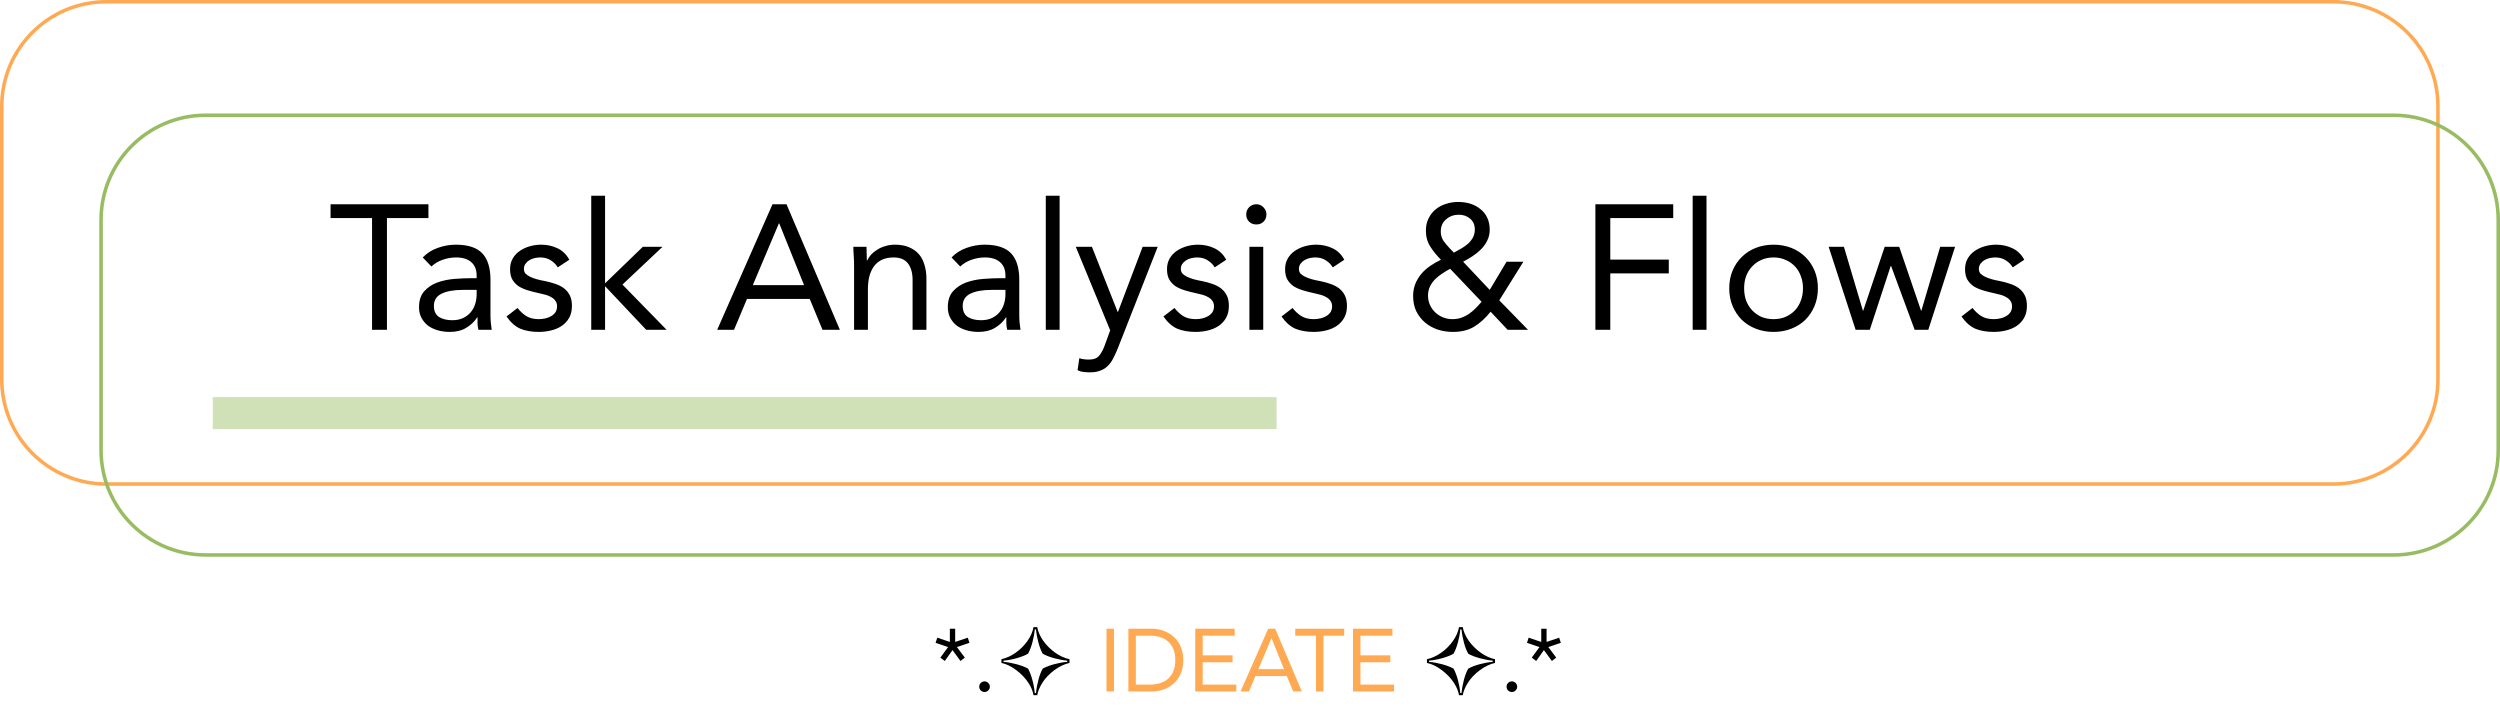
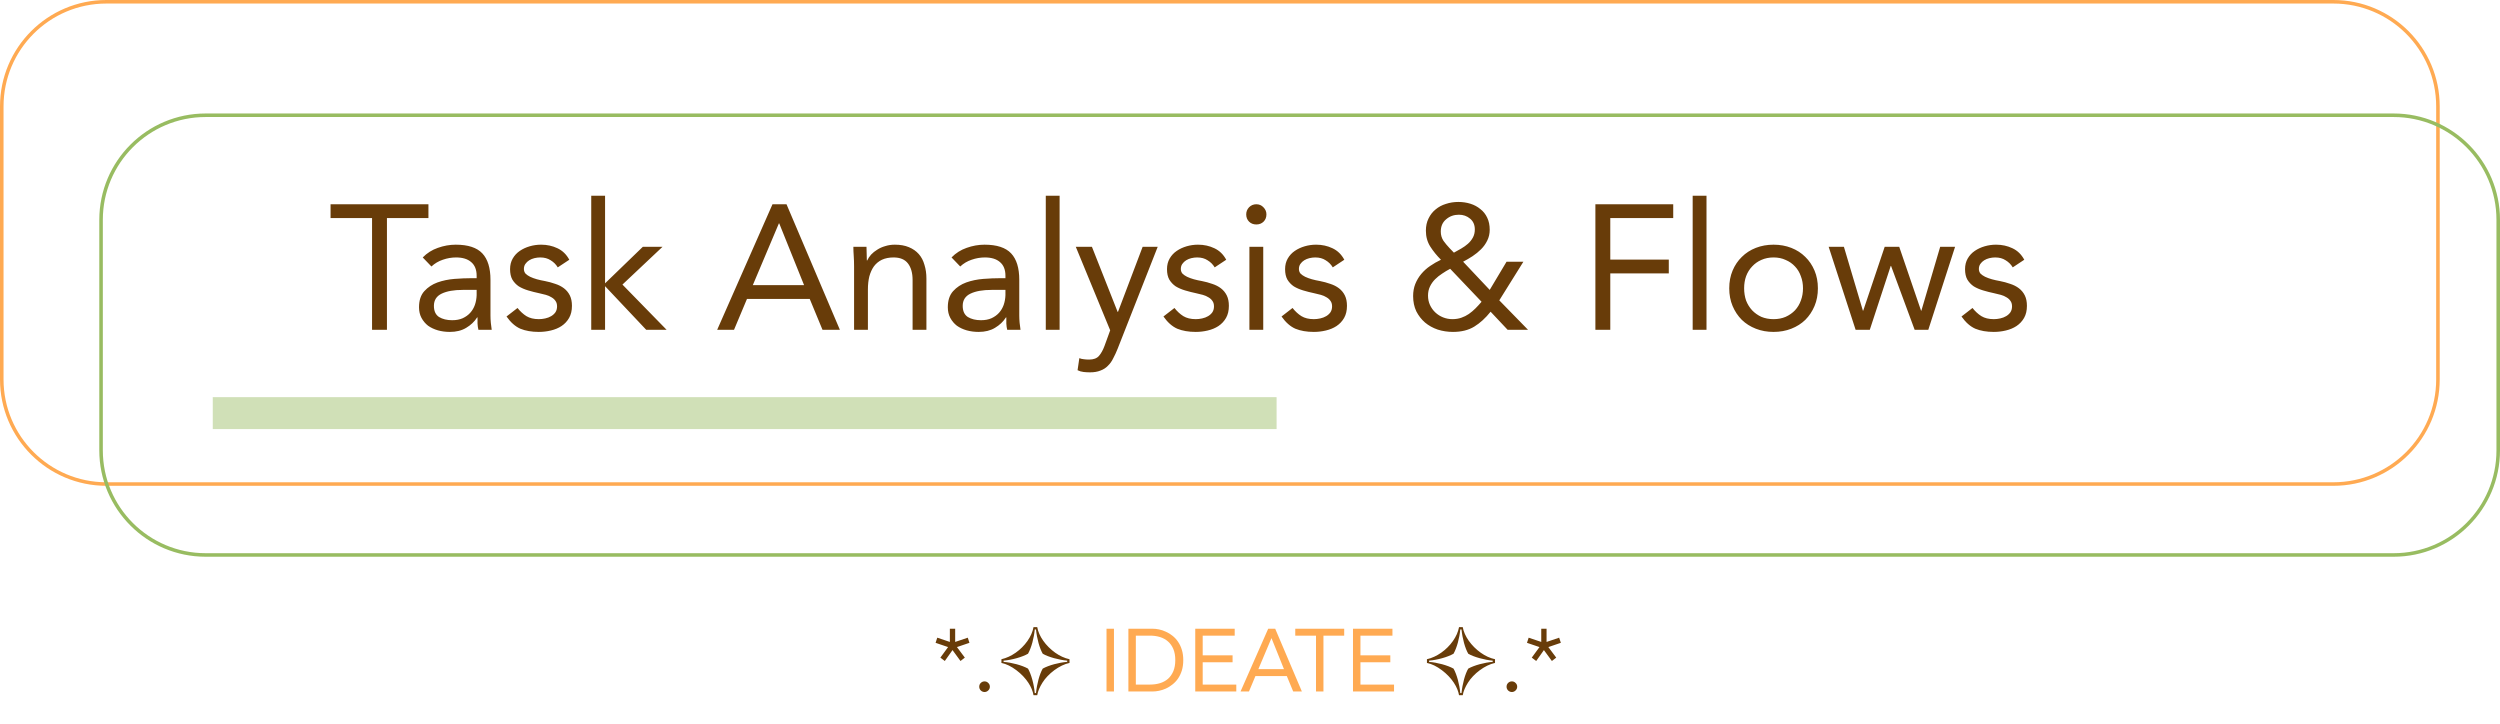
<svg xmlns="http://www.w3.org/2000/svg" width="705" height="204" viewBox="0 0 705 204" fill="none">
-   <path d="M120.818 61.5H109.118V93H104.918V61.5H93.218V57.6H120.818V61.5ZM119.213 72.6C120.413 71.367 121.829 70.467 123.463 69.9C125.129 69.3 126.813 69 128.513 69C131.979 69 134.479 69.817 136.013 71.45C137.546 73.083 138.313 75.567 138.313 78.9V88.95C138.313 89.617 138.346 90.317 138.413 91.05C138.479 91.75 138.563 92.4 138.663 93H134.913C134.779 92.467 134.696 91.883 134.663 91.25C134.663 90.583 134.663 90 134.663 89.5H134.563C133.796 90.7 132.763 91.683 131.463 92.45C130.196 93.217 128.663 93.6 126.863 93.6C125.663 93.6 124.529 93.45 123.463 93.15C122.429 92.85 121.513 92.417 120.713 91.85C119.946 91.25 119.329 90.517 118.863 89.65C118.396 88.783 118.163 87.783 118.163 86.65C118.163 84.717 118.663 83.2 119.663 82.1C120.663 81 121.896 80.183 123.363 79.65C124.863 79.117 126.463 78.783 128.163 78.65C129.896 78.517 131.479 78.45 132.913 78.45H134.413V77.75C134.413 76.05 133.896 74.767 132.863 73.9C131.863 73.033 130.446 72.6 128.613 72.6C127.346 72.6 126.096 72.817 124.863 73.25C123.663 73.65 122.596 74.283 121.663 75.15L119.213 72.6ZM130.512 81.75C128.013 81.75 126.029 82.1 124.563 82.8C123.096 83.5 122.363 84.65 122.363 86.25C122.363 87.717 122.846 88.767 123.813 89.4C124.813 90 126.046 90.3 127.513 90.3C128.646 90.3 129.629 90.117 130.463 89.75C131.329 89.35 132.046 88.833 132.613 88.2C133.179 87.567 133.613 86.833 133.913 86C134.213 85.133 134.379 84.217 134.413 83.25V81.75H130.512ZM145.94 86.85C146.707 87.817 147.54 88.583 148.44 89.15C149.374 89.717 150.54 90 151.94 90C152.54 90 153.14 89.933 153.74 89.8C154.374 89.667 154.94 89.45 155.44 89.15C155.94 88.85 156.34 88.483 156.64 88.05C156.94 87.583 157.09 87.033 157.09 86.4C157.09 85.767 156.94 85.25 156.64 84.85C156.374 84.45 156.007 84.117 155.54 83.85C155.074 83.55 154.54 83.317 153.94 83.15C153.34 82.983 152.724 82.833 152.09 82.7C150.99 82.467 149.94 82.2 148.94 81.9C147.94 81.6 147.057 81.217 146.29 80.75C145.557 80.25 144.957 79.617 144.49 78.85C144.057 78.083 143.84 77.1 143.84 75.9C143.84 74.767 144.09 73.767 144.59 72.9C145.09 72.033 145.757 71.317 146.59 70.75C147.424 70.183 148.357 69.75 149.39 69.45C150.424 69.15 151.49 69 152.59 69C154.257 69 155.79 69.333 157.19 70C158.624 70.667 159.74 71.75 160.54 73.25L157.29 75.4C156.79 74.567 156.124 73.9 155.29 73.4C154.49 72.867 153.507 72.6 152.34 72.6C151.807 72.6 151.257 72.667 150.69 72.8C150.157 72.933 149.674 73.133 149.24 73.4C148.807 73.667 148.44 74.017 148.14 74.45C147.874 74.85 147.74 75.317 147.74 75.85C147.74 76.35 147.89 76.783 148.19 77.15C148.524 77.483 148.957 77.783 149.49 78.05C150.057 78.317 150.69 78.55 151.39 78.75C152.124 78.95 152.874 79.117 153.64 79.25C154.674 79.45 155.657 79.717 156.59 80.05C157.524 80.35 158.34 80.767 159.04 81.3C159.74 81.833 160.29 82.5 160.69 83.3C161.09 84.1 161.29 85.083 161.29 86.25C161.29 87.583 161.024 88.717 160.49 89.65C159.957 90.583 159.24 91.35 158.34 91.95C157.474 92.517 156.474 92.933 155.34 93.2C154.24 93.467 153.107 93.6 151.94 93.6C149.94 93.6 148.207 93.3 146.74 92.7C145.307 92.067 144.007 90.917 142.84 89.25L145.94 86.85ZM166.729 55.2H170.629V79.9L181.279 69.6H186.829L175.529 80.25L187.979 93H182.229L170.629 80.7V93H166.729V55.2ZM217.845 57.6H221.795L236.845 93H231.945L228.345 84.3H210.645L206.995 93H202.245L217.845 57.6ZM219.745 63H219.645L212.295 80.4H226.745L219.745 63ZM240.85 75.15C240.85 74.083 240.817 73.083 240.75 72.15C240.684 71.217 240.65 70.367 240.65 69.6H244.35C244.35 70.233 244.367 70.867 244.4 71.5C244.434 72.133 244.45 72.783 244.45 73.45H244.55C244.817 72.883 245.184 72.333 245.65 71.8C246.15 71.267 246.734 70.8 247.4 70.4C248.067 69.967 248.817 69.633 249.65 69.4C250.484 69.133 251.384 69 252.35 69C253.884 69 255.2 69.233 256.3 69.7C257.434 70.167 258.367 70.817 259.1 71.65C259.834 72.483 260.367 73.5 260.7 74.7C261.067 75.867 261.25 77.15 261.25 78.55V93H257.35V78.95C257.35 76.983 256.917 75.433 256.05 74.3C255.184 73.167 253.834 72.6 252 72.6C250.734 72.6 249.634 72.817 248.7 73.25C247.8 73.683 247.05 74.3 246.45 75.1C245.884 75.9 245.45 76.85 245.15 77.95C244.884 79.05 244.75 80.267 244.75 81.6V93H240.85V75.15ZM268.334 72.6C269.534 71.367 270.95 70.467 272.584 69.9C274.25 69.3 275.934 69 277.634 69C281.1 69 283.6 69.817 285.134 71.45C286.667 73.083 287.434 75.567 287.434 78.9V88.95C287.434 89.617 287.467 90.317 287.534 91.05C287.6 91.75 287.684 92.4 287.784 93H284.034C283.9 92.467 283.817 91.883 283.784 91.25C283.784 90.583 283.784 90 283.784 89.5H283.684C282.917 90.7 281.884 91.683 280.584 92.45C279.317 93.217 277.784 93.6 275.984 93.6C274.784 93.6 273.65 93.45 272.584 93.15C271.55 92.85 270.634 92.417 269.834 91.85C269.067 91.25 268.45 90.517 267.984 89.65C267.517 88.783 267.284 87.783 267.284 86.65C267.284 84.717 267.784 83.2 268.784 82.1C269.784 81 271.017 80.183 272.484 79.65C273.984 79.117 275.584 78.783 277.284 78.65C279.017 78.517 280.6 78.45 282.034 78.45H283.534V77.75C283.534 76.05 283.017 74.767 281.984 73.9C280.984 73.033 279.567 72.6 277.734 72.6C276.467 72.6 275.217 72.817 273.984 73.25C272.784 73.65 271.717 74.283 270.784 75.15L268.334 72.6ZM279.634 81.75C277.134 81.75 275.15 82.1 273.684 82.8C272.217 83.5 271.484 84.65 271.484 86.25C271.484 87.717 271.967 88.767 272.934 89.4C273.934 90 275.167 90.3 276.634 90.3C277.767 90.3 278.75 90.117 279.584 89.75C280.45 89.35 281.167 88.833 281.734 88.2C282.3 87.567 282.734 86.833 283.034 86C283.334 85.133 283.5 84.217 283.534 83.25V81.75H279.634ZM294.911 55.2H298.811V93H294.911V55.2ZM315.173 98.35C314.773 99.35 314.356 100.25 313.923 101.05C313.523 101.883 313.023 102.583 312.423 103.15C311.856 103.75 311.156 104.2 310.323 104.5C309.523 104.833 308.54 105 307.373 105C306.806 105 306.206 104.967 305.573 104.9C304.973 104.833 304.406 104.667 303.873 104.4L304.373 101C304.773 101.167 305.19 101.267 305.623 101.3C306.056 101.367 306.556 101.4 307.123 101.4C308.39 101.4 309.323 101.05 309.923 100.35C310.523 99.65 311.04 98.717 311.473 97.55L313.073 93.15L303.373 69.6H307.923L315.173 87.95H315.273L322.223 69.6H326.473L315.173 98.35ZM331.194 86.85C331.961 87.817 332.794 88.583 333.694 89.15C334.627 89.717 335.794 90 337.194 90C337.794 90 338.394 89.933 338.994 89.8C339.627 89.667 340.194 89.45 340.694 89.15C341.194 88.85 341.594 88.483 341.894 88.05C342.194 87.583 342.344 87.033 342.344 86.4C342.344 85.767 342.194 85.25 341.894 84.85C341.627 84.45 341.261 84.117 340.794 83.85C340.327 83.55 339.794 83.317 339.194 83.15C338.594 82.983 337.977 82.833 337.344 82.7C336.244 82.467 335.194 82.2 334.194 81.9C333.194 81.6 332.311 81.217 331.544 80.75C330.811 80.25 330.211 79.617 329.744 78.85C329.311 78.083 329.094 77.1 329.094 75.9C329.094 74.767 329.344 73.767 329.844 72.9C330.344 72.033 331.011 71.317 331.844 70.75C332.677 70.183 333.611 69.75 334.644 69.45C335.677 69.15 336.744 69 337.844 69C339.511 69 341.044 69.333 342.444 70C343.877 70.667 344.994 71.75 345.794 73.25L342.544 75.4C342.044 74.567 341.377 73.9 340.544 73.4C339.744 72.867 338.761 72.6 337.594 72.6C337.061 72.6 336.511 72.667 335.944 72.8C335.411 72.933 334.927 73.133 334.494 73.4C334.061 73.667 333.694 74.017 333.394 74.45C333.127 74.85 332.994 75.317 332.994 75.85C332.994 76.35 333.144 76.783 333.444 77.15C333.777 77.483 334.211 77.783 334.744 78.05C335.311 78.317 335.944 78.55 336.644 78.75C337.377 78.95 338.127 79.117 338.894 79.25C339.927 79.45 340.911 79.717 341.844 80.05C342.777 80.35 343.594 80.767 344.294 81.3C344.994 81.833 345.544 82.5 345.944 83.3C346.344 84.1 346.544 85.083 346.544 86.25C346.544 87.583 346.277 88.717 345.744 89.65C345.211 90.583 344.494 91.35 343.594 91.95C342.727 92.517 341.727 92.933 340.594 93.2C339.494 93.467 338.361 93.6 337.194 93.6C335.194 93.6 333.461 93.3 331.994 92.7C330.561 92.067 329.261 90.917 328.094 89.25L331.194 86.85ZM352.333 69.6H356.233V93H352.333V69.6ZM351.433 60.45C351.433 59.683 351.7 59.017 352.233 58.45C352.8 57.883 353.483 57.6 354.283 57.6C355.083 57.6 355.75 57.883 356.283 58.45C356.85 59.017 357.133 59.683 357.133 60.45C357.133 61.283 356.867 61.967 356.333 62.5C355.8 63.033 355.117 63.3 354.283 63.3C353.45 63.3 352.767 63.033 352.233 62.5C351.7 61.967 351.433 61.283 351.433 60.45ZM364.495 86.85C365.262 87.817 366.095 88.583 366.995 89.15C367.928 89.717 369.095 90 370.495 90C371.095 90 371.695 89.933 372.295 89.8C372.928 89.667 373.495 89.45 373.995 89.15C374.495 88.85 374.895 88.483 375.195 88.05C375.495 87.583 375.645 87.033 375.645 86.4C375.645 85.767 375.495 85.25 375.195 84.85C374.928 84.45 374.562 84.117 374.095 83.85C373.628 83.55 373.095 83.317 372.495 83.15C371.895 82.983 371.278 82.833 370.645 82.7C369.545 82.467 368.495 82.2 367.495 81.9C366.495 81.6 365.612 81.217 364.845 80.75C364.112 80.25 363.512 79.617 363.045 78.85C362.612 78.083 362.395 77.1 362.395 75.9C362.395 74.767 362.645 73.767 363.145 72.9C363.645 72.033 364.312 71.317 365.145 70.75C365.978 70.183 366.912 69.75 367.945 69.45C368.978 69.15 370.045 69 371.145 69C372.812 69 374.345 69.333 375.745 70C377.178 70.667 378.295 71.75 379.095 73.25L375.845 75.4C375.345 74.567 374.678 73.9 373.845 73.4C373.045 72.867 372.062 72.6 370.895 72.6C370.362 72.6 369.812 72.667 369.245 72.8C368.712 72.933 368.228 73.133 367.795 73.4C367.362 73.667 366.995 74.017 366.695 74.45C366.428 74.85 366.295 75.317 366.295 75.85C366.295 76.35 366.445 76.783 366.745 77.15C367.078 77.483 367.512 77.783 368.045 78.05C368.612 78.317 369.245 78.55 369.945 78.75C370.678 78.95 371.428 79.117 372.195 79.25C373.228 79.45 374.212 79.717 375.145 80.05C376.078 80.35 376.895 80.767 377.595 81.3C378.295 81.833 378.845 82.5 379.245 83.3C379.645 84.1 379.845 85.083 379.845 86.25C379.845 87.583 379.578 88.717 379.045 89.65C378.512 90.583 377.795 91.35 376.895 91.95C376.028 92.517 375.028 92.933 373.895 93.2C372.795 93.467 371.662 93.6 370.495 93.6C368.495 93.6 366.762 93.3 365.295 92.7C363.862 92.067 362.562 90.917 361.395 89.25L364.495 86.85ZM420.35 87.9C418.917 89.7 417.383 91.1 415.75 92.1C414.117 93.1 412.117 93.6 409.75 93.6C408.25 93.6 406.817 93.383 405.45 92.95C404.083 92.483 402.883 91.817 401.85 90.95C400.85 90.083 400.033 89.033 399.4 87.8C398.8 86.533 398.5 85.1 398.5 83.5C398.5 82.267 398.7 81.133 399.1 80.1C399.533 79.033 400.1 78.083 400.8 77.25C401.533 76.383 402.367 75.633 403.3 75C404.267 74.333 405.283 73.75 406.35 73.25C405.183 72.083 404.183 70.85 403.35 69.55C402.517 68.25 402.1 66.75 402.1 65.05C402.1 63.75 402.35 62.6 402.85 61.6C403.35 60.567 404.017 59.717 404.85 59.05C405.683 58.35 406.65 57.833 407.75 57.5C408.85 57.133 410.017 56.95 411.25 56.95C412.45 56.95 413.583 57.117 414.65 57.45C415.717 57.783 416.65 58.283 417.45 58.95C418.283 59.583 418.933 60.4 419.4 61.4C419.867 62.367 420.1 63.5 420.1 64.8C420.1 65.9 419.867 66.917 419.4 67.85C418.967 68.75 418.383 69.567 417.65 70.3C416.95 71 416.15 71.65 415.25 72.25C414.383 72.817 413.5 73.333 412.6 73.8L420.1 81.75L424.85 73.8H429.6L422.8 84.7L430.9 93H425.15L420.35 87.9ZM410 71.25C410.667 70.883 411.35 70.5 412.05 70.1C412.75 69.7 413.383 69.25 413.95 68.75C414.517 68.25 414.983 67.667 415.35 67C415.717 66.333 415.9 65.567 415.9 64.7C415.9 63.4 415.45 62.383 414.55 61.65C413.683 60.917 412.633 60.55 411.4 60.55C410 60.55 408.8 60.983 407.8 61.85C406.8 62.683 406.3 63.833 406.3 65.3C406.3 66.267 406.55 67.133 407.05 67.9C407.583 68.633 408.15 69.317 408.75 69.95L410 71.25ZM408.95 75.8C408.183 76.2 407.433 76.65 406.7 77.15C405.967 77.617 405.3 78.15 404.7 78.75C404.1 79.35 403.617 80.033 403.25 80.8C402.883 81.567 402.7 82.417 402.7 83.35C402.7 84.317 402.883 85.2 403.25 86C403.617 86.8 404.117 87.5 404.75 88.1C405.383 88.7 406.117 89.167 406.95 89.5C407.783 89.833 408.667 90 409.6 90C410.5 90 411.333 89.867 412.1 89.6C412.867 89.333 413.567 88.983 414.2 88.55C414.867 88.083 415.483 87.567 416.05 87C416.65 86.4 417.233 85.767 417.8 85.1L408.95 75.8ZM449.9 57.6H471.85V61.5H454.1V73.2H470.6V77.1H454.1V93H449.9V57.6ZM477.333 55.2H481.233V93H477.333V55.2ZM487.645 81.3C487.645 79.467 487.962 77.8 488.595 76.3C489.228 74.8 490.095 73.517 491.195 72.45C492.295 71.35 493.612 70.5 495.145 69.9C496.678 69.3 498.345 69 500.145 69C501.945 69 503.612 69.3 505.145 69.9C506.678 70.5 507.995 71.35 509.095 72.45C510.195 73.517 511.062 74.8 511.695 76.3C512.328 77.8 512.645 79.467 512.645 81.3C512.645 83.133 512.328 84.8 511.695 86.3C511.062 87.8 510.195 89.1 509.095 90.2C507.995 91.267 506.678 92.1 505.145 92.7C503.612 93.3 501.945 93.6 500.145 93.6C498.345 93.6 496.678 93.3 495.145 92.7C493.612 92.1 492.295 91.267 491.195 90.2C490.095 89.1 489.228 87.8 488.595 86.3C487.962 84.8 487.645 83.133 487.645 81.3ZM491.845 81.3C491.845 82.533 492.028 83.683 492.395 84.75C492.795 85.783 493.362 86.7 494.095 87.5C494.828 88.267 495.695 88.883 496.695 89.35C497.728 89.783 498.878 90 500.145 90C501.412 90 502.545 89.783 503.545 89.35C504.578 88.883 505.462 88.267 506.195 87.5C506.928 86.7 507.478 85.783 507.845 84.75C508.245 83.683 508.445 82.533 508.445 81.3C508.445 80.067 508.245 78.933 507.845 77.9C507.478 76.833 506.928 75.917 506.195 75.15C505.462 74.35 504.578 73.733 503.545 73.3C502.545 72.833 501.412 72.6 500.145 72.6C498.878 72.6 497.728 72.833 496.695 73.3C495.695 73.733 494.828 74.35 494.095 75.15C493.362 75.917 492.795 76.833 492.395 77.9C492.028 78.933 491.845 80.067 491.845 81.3ZM543.782 93H539.932L533.282 75H533.182L527.282 93H523.282L515.682 69.6H519.982L525.332 87.6H525.432L531.482 69.6H535.582L541.732 87.6H541.832L547.132 69.6H551.332L543.782 93ZM556.243 86.85C557.01 87.817 557.843 88.583 558.743 89.15C559.676 89.717 560.843 90 562.243 90C562.843 90 563.443 89.933 564.043 89.8C564.676 89.667 565.243 89.45 565.743 89.15C566.243 88.85 566.643 88.483 566.943 88.05C567.243 87.583 567.393 87.033 567.393 86.4C567.393 85.767 567.243 85.25 566.943 84.85C566.676 84.45 566.31 84.117 565.843 83.85C565.376 83.55 564.843 83.317 564.243 83.15C563.643 82.983 563.026 82.833 562.393 82.7C561.293 82.467 560.243 82.2 559.243 81.9C558.243 81.6 557.36 81.217 556.593 80.75C555.86 80.25 555.26 79.617 554.793 78.85C554.36 78.083 554.143 77.1 554.143 75.9C554.143 74.767 554.393 73.767 554.893 72.9C555.393 72.033 556.06 71.317 556.893 70.75C557.726 70.183 558.66 69.75 559.693 69.45C560.726 69.15 561.793 69 562.893 69C564.56 69 566.093 69.333 567.493 70C568.926 70.667 570.043 71.75 570.843 73.25L567.593 75.4C567.093 74.567 566.426 73.9 565.593 73.4C564.793 72.867 563.81 72.6 562.643 72.6C562.11 72.6 561.56 72.667 560.993 72.8C560.46 72.933 559.976 73.133 559.543 73.4C559.11 73.667 558.743 74.017 558.443 74.45C558.176 74.85 558.043 75.317 558.043 75.85C558.043 76.35 558.193 76.783 558.493 77.15C558.826 77.483 559.26 77.783 559.793 78.05C560.36 78.317 560.993 78.55 561.693 78.75C562.426 78.95 563.176 79.117 563.943 79.25C564.976 79.45 565.96 79.717 566.893 80.05C567.826 80.35 568.643 80.767 569.343 81.3C570.043 81.833 570.593 82.5 570.993 83.3C571.393 84.1 571.593 85.083 571.593 86.25C571.593 87.583 571.326 88.717 570.793 89.65C570.26 90.583 569.543 91.35 568.643 91.95C567.776 92.517 566.776 92.933 565.643 93.2C564.543 93.467 563.41 93.6 562.243 93.6C560.243 93.6 558.51 93.3 557.043 92.7C555.61 92.067 554.31 90.917 553.143 89.25L556.243 86.85Z" fill="black" />
+   <path d="M120.818 61.5H109.118V93H104.918V61.5H93.218V57.6H120.818V61.5ZM119.213 72.6C120.413 71.367 121.829 70.467 123.463 69.9C125.129 69.3 126.813 69 128.513 69C131.979 69 134.479 69.817 136.013 71.45C137.546 73.083 138.313 75.567 138.313 78.9V88.95C138.313 89.617 138.346 90.317 138.413 91.05C138.479 91.75 138.563 92.4 138.663 93H134.913C134.779 92.467 134.696 91.883 134.663 91.25C134.663 90.583 134.663 90 134.663 89.5H134.563C133.796 90.7 132.763 91.683 131.463 92.45C130.196 93.217 128.663 93.6 126.863 93.6C125.663 93.6 124.529 93.45 123.463 93.15C122.429 92.85 121.513 92.417 120.713 91.85C119.946 91.25 119.329 90.517 118.863 89.65C118.396 88.783 118.163 87.783 118.163 86.65C118.163 84.717 118.663 83.2 119.663 82.1C120.663 81 121.896 80.183 123.363 79.65C124.863 79.117 126.463 78.783 128.163 78.65C129.896 78.517 131.479 78.45 132.913 78.45H134.413V77.75C134.413 76.05 133.896 74.767 132.863 73.9C131.863 73.033 130.446 72.6 128.613 72.6C127.346 72.6 126.096 72.817 124.863 73.25C123.663 73.65 122.596 74.283 121.663 75.15L119.213 72.6ZM130.512 81.75C128.013 81.75 126.029 82.1 124.563 82.8C123.096 83.5 122.363 84.65 122.363 86.25C122.363 87.717 122.846 88.767 123.813 89.4C124.813 90 126.046 90.3 127.513 90.3C128.646 90.3 129.629 90.117 130.463 89.75C131.329 89.35 132.046 88.833 132.613 88.2C133.179 87.567 133.613 86.833 133.913 86C134.213 85.133 134.379 84.217 134.413 83.25V81.75H130.512ZM145.94 86.85C146.707 87.817 147.54 88.583 148.44 89.15C149.374 89.717 150.54 90 151.94 90C152.54 90 153.14 89.933 153.74 89.8C154.374 89.667 154.94 89.45 155.44 89.15C155.94 88.85 156.34 88.483 156.64 88.05C156.94 87.583 157.09 87.033 157.09 86.4C157.09 85.767 156.94 85.25 156.64 84.85C156.374 84.45 156.007 84.117 155.54 83.85C155.074 83.55 154.54 83.317 153.94 83.15C153.34 82.983 152.724 82.833 152.09 82.7C150.99 82.467 149.94 82.2 148.94 81.9C147.94 81.6 147.057 81.217 146.29 80.75C145.557 80.25 144.957 79.617 144.49 78.85C144.057 78.083 143.84 77.1 143.84 75.9C143.84 74.767 144.09 73.767 144.59 72.9C145.09 72.033 145.757 71.317 146.59 70.75C147.424 70.183 148.357 69.75 149.39 69.45C150.424 69.15 151.49 69 152.59 69C154.257 69 155.79 69.333 157.19 70C158.624 70.667 159.74 71.75 160.54 73.25L157.29 75.4C156.79 74.567 156.124 73.9 155.29 73.4C154.49 72.867 153.507 72.6 152.34 72.6C151.807 72.6 151.257 72.667 150.69 72.8C150.157 72.933 149.674 73.133 149.24 73.4C148.807 73.667 148.44 74.017 148.14 74.45C147.874 74.85 147.74 75.317 147.74 75.85C147.74 76.35 147.89 76.783 148.19 77.15C148.524 77.483 148.957 77.783 149.49 78.05C150.057 78.317 150.69 78.55 151.39 78.75C152.124 78.95 152.874 79.117 153.64 79.25C154.674 79.45 155.657 79.717 156.59 80.05C157.524 80.35 158.34 80.767 159.04 81.3C159.74 81.833 160.29 82.5 160.69 83.3C161.09 84.1 161.29 85.083 161.29 86.25C161.29 87.583 161.024 88.717 160.49 89.65C159.957 90.583 159.24 91.35 158.34 91.95C157.474 92.517 156.474 92.933 155.34 93.2C154.24 93.467 153.107 93.6 151.94 93.6C149.94 93.6 148.207 93.3 146.74 92.7C145.307 92.067 144.007 90.917 142.84 89.25L145.94 86.85ZM166.729 55.2H170.629V79.9L181.279 69.6H186.829L175.529 80.25L187.979 93H182.229L170.629 80.7V93H166.729V55.2ZM217.845 57.6H221.795L236.845 93H231.945L228.345 84.3H210.645L206.995 93H202.245L217.845 57.6ZM219.745 63H219.645L212.295 80.4H226.745L219.745 63ZM240.85 75.15C240.85 74.083 240.817 73.083 240.75 72.15C240.684 71.217 240.65 70.367 240.65 69.6H244.35C244.35 70.233 244.367 70.867 244.4 71.5C244.434 72.133 244.45 72.783 244.45 73.45H244.55C244.817 72.883 245.184 72.333 245.65 71.8C246.15 71.267 246.734 70.8 247.4 70.4C248.067 69.967 248.817 69.633 249.65 69.4C250.484 69.133 251.384 69 252.35 69C253.884 69 255.2 69.233 256.3 69.7C257.434 70.167 258.367 70.817 259.1 71.65C259.834 72.483 260.367 73.5 260.7 74.7C261.067 75.867 261.25 77.15 261.25 78.55V93H257.35V78.95C257.35 76.983 256.917 75.433 256.05 74.3C255.184 73.167 253.834 72.6 252 72.6C250.734 72.6 249.634 72.817 248.7 73.25C247.8 73.683 247.05 74.3 246.45 75.1C245.884 75.9 245.45 76.85 245.15 77.95C244.884 79.05 244.75 80.267 244.75 81.6V93H240.85V75.15ZM268.334 72.6C269.534 71.367 270.95 70.467 272.584 69.9C274.25 69.3 275.934 69 277.634 69C281.1 69 283.6 69.817 285.134 71.45C286.667 73.083 287.434 75.567 287.434 78.9V88.95C287.434 89.617 287.467 90.317 287.534 91.05C287.6 91.75 287.684 92.4 287.784 93H284.034C283.9 92.467 283.817 91.883 283.784 91.25C283.784 90.583 283.784 90 283.784 89.5H283.684C282.917 90.7 281.884 91.683 280.584 92.45C279.317 93.217 277.784 93.6 275.984 93.6C274.784 93.6 273.65 93.45 272.584 93.15C271.55 92.85 270.634 92.417 269.834 91.85C269.067 91.25 268.45 90.517 267.984 89.65C267.517 88.783 267.284 87.783 267.284 86.65C267.284 84.717 267.784 83.2 268.784 82.1C269.784 81 271.017 80.183 272.484 79.65C273.984 79.117 275.584 78.783 277.284 78.65C279.017 78.517 280.6 78.45 282.034 78.45H283.534V77.75C283.534 76.05 283.017 74.767 281.984 73.9C280.984 73.033 279.567 72.6 277.734 72.6C276.467 72.6 275.217 72.817 273.984 73.25C272.784 73.65 271.717 74.283 270.784 75.15L268.334 72.6ZM279.634 81.75C277.134 81.75 275.15 82.1 273.684 82.8C272.217 83.5 271.484 84.65 271.484 86.25C271.484 87.717 271.967 88.767 272.934 89.4C273.934 90 275.167 90.3 276.634 90.3C277.767 90.3 278.75 90.117 279.584 89.75C280.45 89.35 281.167 88.833 281.734 88.2C282.3 87.567 282.734 86.833 283.034 86C283.334 85.133 283.5 84.217 283.534 83.25V81.75H279.634ZM294.911 55.2H298.811V93H294.911V55.2ZM315.173 98.35C314.773 99.35 314.356 100.25 313.923 101.05C313.523 101.883 313.023 102.583 312.423 103.15C311.856 103.75 311.156 104.2 310.323 104.5C309.523 104.833 308.54 105 307.373 105C306.806 105 306.206 104.967 305.573 104.9C304.973 104.833 304.406 104.667 303.873 104.4L304.373 101C304.773 101.167 305.19 101.267 305.623 101.3C306.056 101.367 306.556 101.4 307.123 101.4C308.39 101.4 309.323 101.05 309.923 100.35C310.523 99.65 311.04 98.717 311.473 97.55L313.073 93.15L303.373 69.6H307.923L315.173 87.95H315.273L322.223 69.6H326.473L315.173 98.35ZM331.194 86.85C331.961 87.817 332.794 88.583 333.694 89.15C334.627 89.717 335.794 90 337.194 90C337.794 90 338.394 89.933 338.994 89.8C339.627 89.667 340.194 89.45 340.694 89.15C341.194 88.85 341.594 88.483 341.894 88.05C342.194 87.583 342.344 87.033 342.344 86.4C342.344 85.767 342.194 85.25 341.894 84.85C341.627 84.45 341.261 84.117 340.794 83.85C340.327 83.55 339.794 83.317 339.194 83.15C338.594 82.983 337.977 82.833 337.344 82.7C336.244 82.467 335.194 82.2 334.194 81.9C333.194 81.6 332.311 81.217 331.544 80.75C330.811 80.25 330.211 79.617 329.744 78.85C329.311 78.083 329.094 77.1 329.094 75.9C329.094 74.767 329.344 73.767 329.844 72.9C330.344 72.033 331.011 71.317 331.844 70.75C332.677 70.183 333.611 69.75 334.644 69.45C335.677 69.15 336.744 69 337.844 69C339.511 69 341.044 69.333 342.444 70C343.877 70.667 344.994 71.75 345.794 73.25L342.544 75.4C342.044 74.567 341.377 73.9 340.544 73.4C339.744 72.867 338.761 72.6 337.594 72.6C337.061 72.6 336.511 72.667 335.944 72.8C335.411 72.933 334.927 73.133 334.494 73.4C334.061 73.667 333.694 74.017 333.394 74.45C333.127 74.85 332.994 75.317 332.994 75.85C332.994 76.35 333.144 76.783 333.444 77.15C333.777 77.483 334.211 77.783 334.744 78.05C335.311 78.317 335.944 78.55 336.644 78.75C337.377 78.95 338.127 79.117 338.894 79.25C339.927 79.45 340.911 79.717 341.844 80.05C342.777 80.35 343.594 80.767 344.294 81.3C344.994 81.833 345.544 82.5 345.944 83.3C346.344 84.1 346.544 85.083 346.544 86.25C346.544 87.583 346.277 88.717 345.744 89.65C345.211 90.583 344.494 91.35 343.594 91.95C342.727 92.517 341.727 92.933 340.594 93.2C339.494 93.467 338.361 93.6 337.194 93.6C335.194 93.6 333.461 93.3 331.994 92.7C330.561 92.067 329.261 90.917 328.094 89.25L331.194 86.85ZM352.333 69.6H356.233V93H352.333V69.6ZM351.433 60.45C351.433 59.683 351.7 59.017 352.233 58.45C352.8 57.883 353.483 57.6 354.283 57.6C355.083 57.6 355.75 57.883 356.283 58.45C356.85 59.017 357.133 59.683 357.133 60.45C357.133 61.283 356.867 61.967 356.333 62.5C355.8 63.033 355.117 63.3 354.283 63.3C353.45 63.3 352.767 63.033 352.233 62.5C351.7 61.967 351.433 61.283 351.433 60.45ZM364.495 86.85C365.262 87.817 366.095 88.583 366.995 89.15C367.928 89.717 369.095 90 370.495 90C371.095 90 371.695 89.933 372.295 89.8C372.928 89.667 373.495 89.45 373.995 89.15C374.495 88.85 374.895 88.483 375.195 88.05C375.495 87.583 375.645 87.033 375.645 86.4C375.645 85.767 375.495 85.25 375.195 84.85C374.928 84.45 374.562 84.117 374.095 83.85C373.628 83.55 373.095 83.317 372.495 83.15C371.895 82.983 371.278 82.833 370.645 82.7C369.545 82.467 368.495 82.2 367.495 81.9C366.495 81.6 365.612 81.217 364.845 80.75C364.112 80.25 363.512 79.617 363.045 78.85C362.612 78.083 362.395 77.1 362.395 75.9C362.395 74.767 362.645 73.767 363.145 72.9C363.645 72.033 364.312 71.317 365.145 70.75C365.978 70.183 366.912 69.75 367.945 69.45C368.978 69.15 370.045 69 371.145 69C372.812 69 374.345 69.333 375.745 70C377.178 70.667 378.295 71.75 379.095 73.25L375.845 75.4C375.345 74.567 374.678 73.9 373.845 73.4C373.045 72.867 372.062 72.6 370.895 72.6C370.362 72.6 369.812 72.667 369.245 72.8C368.712 72.933 368.228 73.133 367.795 73.4C367.362 73.667 366.995 74.017 366.695 74.45C366.428 74.85 366.295 75.317 366.295 75.85C366.295 76.35 366.445 76.783 366.745 77.15C367.078 77.483 367.512 77.783 368.045 78.05C368.612 78.317 369.245 78.55 369.945 78.75C370.678 78.95 371.428 79.117 372.195 79.25C373.228 79.45 374.212 79.717 375.145 80.05C376.078 80.35 376.895 80.767 377.595 81.3C378.295 81.833 378.845 82.5 379.245 83.3C379.645 84.1 379.845 85.083 379.845 86.25C379.845 87.583 379.578 88.717 379.045 89.65C378.512 90.583 377.795 91.35 376.895 91.95C376.028 92.517 375.028 92.933 373.895 93.2C372.795 93.467 371.662 93.6 370.495 93.6C368.495 93.6 366.762 93.3 365.295 92.7C363.862 92.067 362.562 90.917 361.395 89.25L364.495 86.85ZM420.35 87.9C418.917 89.7 417.383 91.1 415.75 92.1C414.117 93.1 412.117 93.6 409.75 93.6C408.25 93.6 406.817 93.383 405.45 92.95C404.083 92.483 402.883 91.817 401.85 90.95C400.85 90.083 400.033 89.033 399.4 87.8C398.8 86.533 398.5 85.1 398.5 83.5C398.5 82.267 398.7 81.133 399.1 80.1C399.533 79.033 400.1 78.083 400.8 77.25C401.533 76.383 402.367 75.633 403.3 75C404.267 74.333 405.283 73.75 406.35 73.25C405.183 72.083 404.183 70.85 403.35 69.55C402.517 68.25 402.1 66.75 402.1 65.05C402.1 63.75 402.35 62.6 402.85 61.6C403.35 60.567 404.017 59.717 404.85 59.05C405.683 58.35 406.65 57.833 407.75 57.5C408.85 57.133 410.017 56.95 411.25 56.95C412.45 56.95 413.583 57.117 414.65 57.45C415.717 57.783 416.65 58.283 417.45 58.95C418.283 59.583 418.933 60.4 419.4 61.4C419.867 62.367 420.1 63.5 420.1 64.8C420.1 65.9 419.867 66.917 419.4 67.85C418.967 68.75 418.383 69.567 417.65 70.3C416.95 71 416.15 71.65 415.25 72.25C414.383 72.817 413.5 73.333 412.6 73.8L420.1 81.75L424.85 73.8H429.6L422.8 84.7L430.9 93H425.15L420.35 87.9ZM410 71.25C410.667 70.883 411.35 70.5 412.05 70.1C412.75 69.7 413.383 69.25 413.95 68.75C414.517 68.25 414.983 67.667 415.35 67C415.717 66.333 415.9 65.567 415.9 64.7C415.9 63.4 415.45 62.383 414.55 61.65C413.683 60.917 412.633 60.55 411.4 60.55C410 60.55 408.8 60.983 407.8 61.85C406.8 62.683 406.3 63.833 406.3 65.3C406.3 66.267 406.55 67.133 407.05 67.9C407.583 68.633 408.15 69.317 408.75 69.95L410 71.25ZM408.95 75.8C408.183 76.2 407.433 76.65 406.7 77.15C405.967 77.617 405.3 78.15 404.7 78.75C404.1 79.35 403.617 80.033 403.25 80.8C402.883 81.567 402.7 82.417 402.7 83.35C402.7 84.317 402.883 85.2 403.25 86C403.617 86.8 404.117 87.5 404.75 88.1C405.383 88.7 406.117 89.167 406.95 89.5C407.783 89.833 408.667 90 409.6 90C410.5 90 411.333 89.867 412.1 89.6C412.867 89.333 413.567 88.983 414.2 88.55C414.867 88.083 415.483 87.567 416.05 87C416.65 86.4 417.233 85.767 417.8 85.1L408.95 75.8ZM449.9 57.6H471.85V61.5H454.1V73.2H470.6V77.1H454.1V93H449.9V57.6ZM477.333 55.2H481.233V93H477.333V55.2ZM487.645 81.3C487.645 79.467 487.962 77.8 488.595 76.3C489.228 74.8 490.095 73.517 491.195 72.45C492.295 71.35 493.612 70.5 495.145 69.9C496.678 69.3 498.345 69 500.145 69C501.945 69 503.612 69.3 505.145 69.9C506.678 70.5 507.995 71.35 509.095 72.45C510.195 73.517 511.062 74.8 511.695 76.3C512.328 77.8 512.645 79.467 512.645 81.3C512.645 83.133 512.328 84.8 511.695 86.3C511.062 87.8 510.195 89.1 509.095 90.2C507.995 91.267 506.678 92.1 505.145 92.7C503.612 93.3 501.945 93.6 500.145 93.6C498.345 93.6 496.678 93.3 495.145 92.7C493.612 92.1 492.295 91.267 491.195 90.2C490.095 89.1 489.228 87.8 488.595 86.3C487.962 84.8 487.645 83.133 487.645 81.3ZM491.845 81.3C491.845 82.533 492.028 83.683 492.395 84.75C492.795 85.783 493.362 86.7 494.095 87.5C494.828 88.267 495.695 88.883 496.695 89.35C497.728 89.783 498.878 90 500.145 90C501.412 90 502.545 89.783 503.545 89.35C504.578 88.883 505.462 88.267 506.195 87.5C506.928 86.7 507.478 85.783 507.845 84.75C508.245 83.683 508.445 82.533 508.445 81.3C508.445 80.067 508.245 78.933 507.845 77.9C507.478 76.833 506.928 75.917 506.195 75.15C505.462 74.35 504.578 73.733 503.545 73.3C502.545 72.833 501.412 72.6 500.145 72.6C498.878 72.6 497.728 72.833 496.695 73.3C495.695 73.733 494.828 74.35 494.095 75.15C493.362 75.917 492.795 76.833 492.395 77.9C492.028 78.933 491.845 80.067 491.845 81.3ZM543.782 93H539.932L533.282 75H533.182L527.282 93H523.282L515.682 69.6H519.982L525.332 87.6H525.432L531.482 69.6H535.582L541.732 87.6H541.832L547.132 69.6H551.332L543.782 93ZM556.243 86.85C557.01 87.817 557.843 88.583 558.743 89.15C559.676 89.717 560.843 90 562.243 90C562.843 90 563.443 89.933 564.043 89.8C564.676 89.667 565.243 89.45 565.743 89.15C566.243 88.85 566.643 88.483 566.943 88.05C567.243 87.583 567.393 87.033 567.393 86.4C567.393 85.767 567.243 85.25 566.943 84.85C566.676 84.45 566.31 84.117 565.843 83.85C565.376 83.55 564.843 83.317 564.243 83.15C563.643 82.983 563.026 82.833 562.393 82.7C561.293 82.467 560.243 82.2 559.243 81.9C558.243 81.6 557.36 81.217 556.593 80.75C555.86 80.25 555.26 79.617 554.793 78.85C554.36 78.083 554.143 77.1 554.143 75.9C554.143 74.767 554.393 73.767 554.893 72.9C555.393 72.033 556.06 71.317 556.893 70.75C557.726 70.183 558.66 69.75 559.693 69.45C560.726 69.15 561.793 69 562.893 69C564.56 69 566.093 69.333 567.493 70C568.926 70.667 570.043 71.75 570.843 73.25L567.593 75.4C567.093 74.567 566.426 73.9 565.593 73.4C564.793 72.867 563.81 72.6 562.643 72.6C562.11 72.6 561.56 72.667 560.993 72.8C560.46 72.933 559.976 73.133 559.543 73.4C559.11 73.667 558.743 74.017 558.443 74.45C558.176 74.85 558.043 75.317 558.043 75.85C558.043 76.35 558.193 76.783 558.493 77.15C558.826 77.483 559.26 77.783 559.793 78.05C560.36 78.317 560.993 78.55 561.693 78.75C562.426 78.95 563.176 79.117 563.943 79.25C564.976 79.45 565.96 79.717 566.893 80.05C567.826 80.35 568.643 80.767 569.343 81.3C570.043 81.833 570.593 82.5 570.993 83.3C571.393 84.1 571.593 85.083 571.593 86.25C571.593 87.583 571.326 88.717 570.793 89.65C570.26 90.583 569.543 91.35 568.643 91.95C567.776 92.517 566.776 92.933 565.643 93.2C564.543 93.467 563.41 93.6 562.243 93.6C560.243 93.6 558.51 93.3 557.043 92.7C555.61 92.067 554.31 90.917 553.143 89.25L556.243 86.85Z" fill="#683C09" />
  <rect x="60" y="112" width="300" height="9" fill="#98BC61" fill-opacity="0.45" />
  <path d="M30 0.5H658C674.292 0.5 687.5 13.708 687.5 30V107C687.5 123.292 674.292 136.5 658 136.5H30C13.708 136.5 0.5 123.292 0.5 107V30C0.5 13.708 13.708 0.5 30 0.5Z" stroke="#FFAA52" />
  <path d="M58 32.5H675C691.292 32.5 704.5 45.708 704.5 62V127C704.5 143.292 691.292 156.5 675 156.5H58C41.708 156.5 28.5 143.292 28.5 127V62C28.5 45.708 41.708 32.5 58 32.5Z" stroke="#98BC61" />
-   <path d="M269.36 181.025L272.91 179.825L273.385 181.275L269.86 182.475L272.085 185.45L270.86 186.4L268.61 183.325L266.435 186.4L265.185 185.45L267.36 182.475L263.835 181.275L264.31 179.825L267.86 181.025V177.3H269.36V181.025ZM277.643 192.15C278.06 192.15 278.41 192.3 278.693 192.6C278.993 192.883 279.143 193.233 279.143 193.65C279.143 194.067 278.985 194.425 278.668 194.725C278.368 195.008 278.026 195.15 277.643 195.15C277.26 195.15 276.91 195.008 276.593 194.725C276.293 194.425 276.143 194.067 276.143 193.65C276.143 193.233 276.285 192.883 276.568 192.6C276.868 192.3 277.226 192.15 277.643 192.15ZM291.451 196.05C291.101 193.9 289.551 191.225 286.651 189.025C285.201 187.925 283.776 187.225 282.401 186.95V185.9C285.176 185.275 287.926 183.325 289.726 180.775C290.626 179.5 291.201 178.2 291.451 176.85H292.501C292.926 179.4 294.926 182.175 297.551 184.05C298.851 184.975 300.201 185.6 301.601 185.9V186.95C298.776 187.525 295.551 189.975 293.976 192.5C293.176 193.775 292.676 194.95 292.501 196.05H291.451ZM291.801 195.45H292.151C292.401 192.85 293.176 190.025 294.051 188.55C295.726 187.6 298.751 186.8 300.951 186.65V186.3C298.751 186.125 295.601 185.275 294.051 184.35C293.176 182.85 292.401 180.1 292.151 177.5H291.801C291.601 179.85 290.851 182.675 289.901 184.35C288.301 185.275 285.301 186.125 283.001 186.3V186.65C285.276 186.825 288.201 187.6 289.901 188.55C290.826 190.175 291.601 193.05 291.801 195.45ZM411.446 196.05C411.096 193.9 409.546 191.225 406.646 189.025C405.196 187.925 403.771 187.225 402.396 186.95V185.9C405.171 185.275 407.921 183.325 409.721 180.775C410.621 179.5 411.196 178.2 411.446 176.85H412.496C412.921 179.4 414.921 182.175 417.546 184.05C418.846 184.975 420.196 185.6 421.596 185.9V186.95C418.771 187.525 415.546 189.975 413.971 192.5C413.171 193.775 412.671 194.95 412.496 196.05H411.446ZM411.796 195.45H412.146C412.396 192.85 413.171 190.025 414.046 188.55C415.721 187.6 418.746 186.8 420.946 186.65V186.3C418.746 186.125 415.596 185.275 414.046 184.35C413.171 182.85 412.396 180.1 412.146 177.5H411.796C411.596 179.85 410.846 182.675 409.896 184.35C408.296 185.275 405.296 186.125 402.996 186.3V186.65C405.271 186.825 408.196 187.6 409.896 188.55C410.821 190.175 411.596 193.05 411.796 195.45ZM426.349 192.15C426.766 192.15 427.116 192.3 427.399 192.6C427.699 192.883 427.849 193.233 427.849 193.65C427.849 194.067 427.691 194.425 427.374 194.725C427.074 195.008 426.732 195.15 426.349 195.15C425.966 195.15 425.616 195.008 425.299 194.725C424.999 194.425 424.849 194.067 424.849 193.65C424.849 193.233 424.991 192.883 425.274 192.6C425.574 192.3 425.932 192.15 426.349 192.15ZM436.132 181.025L439.682 179.825L440.157 181.275L436.632 182.475L438.857 185.45L437.632 186.4L435.382 183.325L433.207 186.4L431.957 185.45L434.132 182.475L430.607 181.275L431.082 179.825L434.632 181.025V177.3H436.132V181.025Z" fill="black" />
+   <path d="M269.36 181.025L272.91 179.825L273.385 181.275L269.86 182.475L272.085 185.45L270.86 186.4L268.61 183.325L266.435 186.4L265.185 185.45L267.36 182.475L263.835 181.275L264.31 179.825L267.86 181.025V177.3H269.36V181.025ZM277.643 192.15C278.06 192.15 278.41 192.3 278.693 192.6C278.993 192.883 279.143 193.233 279.143 193.65C279.143 194.067 278.985 194.425 278.668 194.725C278.368 195.008 278.026 195.15 277.643 195.15C277.26 195.15 276.91 195.008 276.593 194.725C276.293 194.425 276.143 194.067 276.143 193.65C276.143 193.233 276.285 192.883 276.568 192.6C276.868 192.3 277.226 192.15 277.643 192.15ZM291.451 196.05C291.101 193.9 289.551 191.225 286.651 189.025C285.201 187.925 283.776 187.225 282.401 186.95V185.9C285.176 185.275 287.926 183.325 289.726 180.775C290.626 179.5 291.201 178.2 291.451 176.85H292.501C292.926 179.4 294.926 182.175 297.551 184.05C298.851 184.975 300.201 185.6 301.601 185.9V186.95C298.776 187.525 295.551 189.975 293.976 192.5C293.176 193.775 292.676 194.95 292.501 196.05H291.451ZM291.801 195.45H292.151C292.401 192.85 293.176 190.025 294.051 188.55C295.726 187.6 298.751 186.8 300.951 186.65V186.3C298.751 186.125 295.601 185.275 294.051 184.35C293.176 182.85 292.401 180.1 292.151 177.5H291.801C291.601 179.85 290.851 182.675 289.901 184.35C288.301 185.275 285.301 186.125 283.001 186.3V186.65C285.276 186.825 288.201 187.6 289.901 188.55C290.826 190.175 291.601 193.05 291.801 195.45ZM411.446 196.05C411.096 193.9 409.546 191.225 406.646 189.025C405.196 187.925 403.771 187.225 402.396 186.95V185.9C405.171 185.275 407.921 183.325 409.721 180.775C410.621 179.5 411.196 178.2 411.446 176.85H412.496C412.921 179.4 414.921 182.175 417.546 184.05C418.846 184.975 420.196 185.6 421.596 185.9V186.95C418.771 187.525 415.546 189.975 413.971 192.5C413.171 193.775 412.671 194.95 412.496 196.05H411.446ZM411.796 195.45H412.146C412.396 192.85 413.171 190.025 414.046 188.55C415.721 187.6 418.746 186.8 420.946 186.65V186.3C418.746 186.125 415.596 185.275 414.046 184.35C413.171 182.85 412.396 180.1 412.146 177.5H411.796C411.596 179.85 410.846 182.675 409.896 184.35C408.296 185.275 405.296 186.125 402.996 186.3V186.65C405.271 186.825 408.196 187.6 409.896 188.55C410.821 190.175 411.596 193.05 411.796 195.45ZM426.349 192.15C426.766 192.15 427.116 192.3 427.399 192.6C427.699 192.883 427.849 193.233 427.849 193.65C427.849 194.067 427.691 194.425 427.374 194.725C427.074 195.008 426.732 195.15 426.349 195.15C425.966 195.15 425.616 195.008 425.299 194.725C424.999 194.425 424.849 194.067 424.849 193.65C424.849 193.233 424.991 192.883 425.274 192.6C425.574 192.3 425.932 192.15 426.349 192.15ZM436.132 181.025L439.682 179.825L440.157 181.275L436.632 182.475L438.857 185.45L437.632 186.4L435.382 183.325L433.207 186.4L431.957 185.45L434.132 182.475L430.607 181.275L431.082 179.825L434.632 181.025V177.3H436.132V181.025Z" fill="#683C09" />
  <path d="M312.037 177.3H314.137V195H312.037V177.3ZM318.206 177.3H325.006C325.589 177.3 326.206 177.367 326.856 177.5C327.506 177.633 328.148 177.85 328.781 178.15C329.431 178.433 330.048 178.808 330.631 179.275C331.231 179.742 331.756 180.308 332.206 180.975C332.656 181.625 333.014 182.383 333.281 183.25C333.548 184.1 333.681 185.067 333.681 186.15C333.681 187.233 333.548 188.208 333.281 189.075C333.014 189.925 332.656 190.683 332.206 191.35C331.756 192 331.231 192.558 330.631 193.025C330.048 193.492 329.431 193.875 328.781 194.175C328.148 194.458 327.506 194.667 326.856 194.8C326.206 194.933 325.589 195 325.006 195H318.206V177.3ZM320.306 193.05H324.306C325.323 193.05 326.264 192.917 327.131 192.65C327.998 192.383 328.748 191.975 329.381 191.425C330.014 190.858 330.514 190.142 330.881 189.275C331.248 188.408 331.431 187.367 331.431 186.15C331.431 184.933 331.248 183.892 330.881 183.025C330.514 182.158 330.014 181.45 329.381 180.9C328.748 180.333 327.998 179.917 327.131 179.65C326.264 179.383 325.323 179.25 324.306 179.25H320.306V193.05ZM337.061 177.3H348.186V179.25H339.161V184.8H347.586V186.75H339.161V193.05H348.636V195H337.061V177.3ZM357.631 177.3H359.606L367.131 195H364.681L362.881 190.65H354.031L352.206 195H349.831L357.631 177.3ZM358.581 180H358.531L354.856 188.7H362.081L358.581 180ZM379.063 179.25H373.213V195H371.113V179.25H365.263V177.3H379.063V179.25ZM381.544 177.3H392.669V179.25H383.644V184.8H392.069V186.75H383.644V193.05H393.119V195H381.544V177.3Z" fill="#FFAA52" />
</svg>
